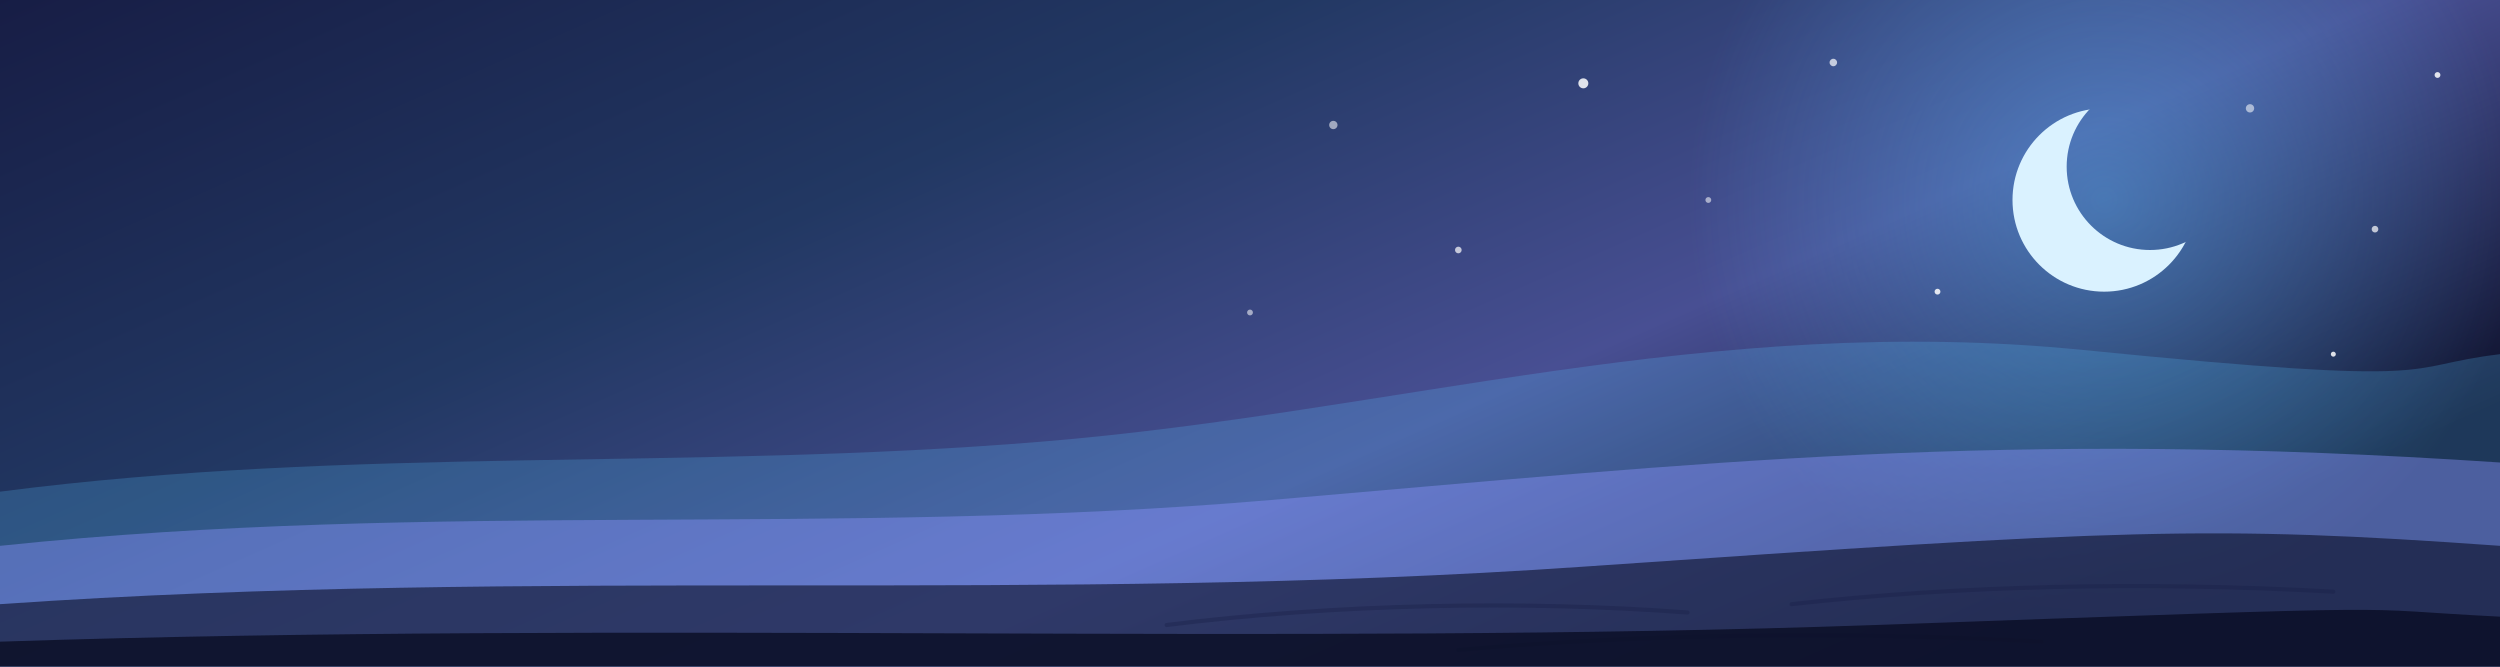
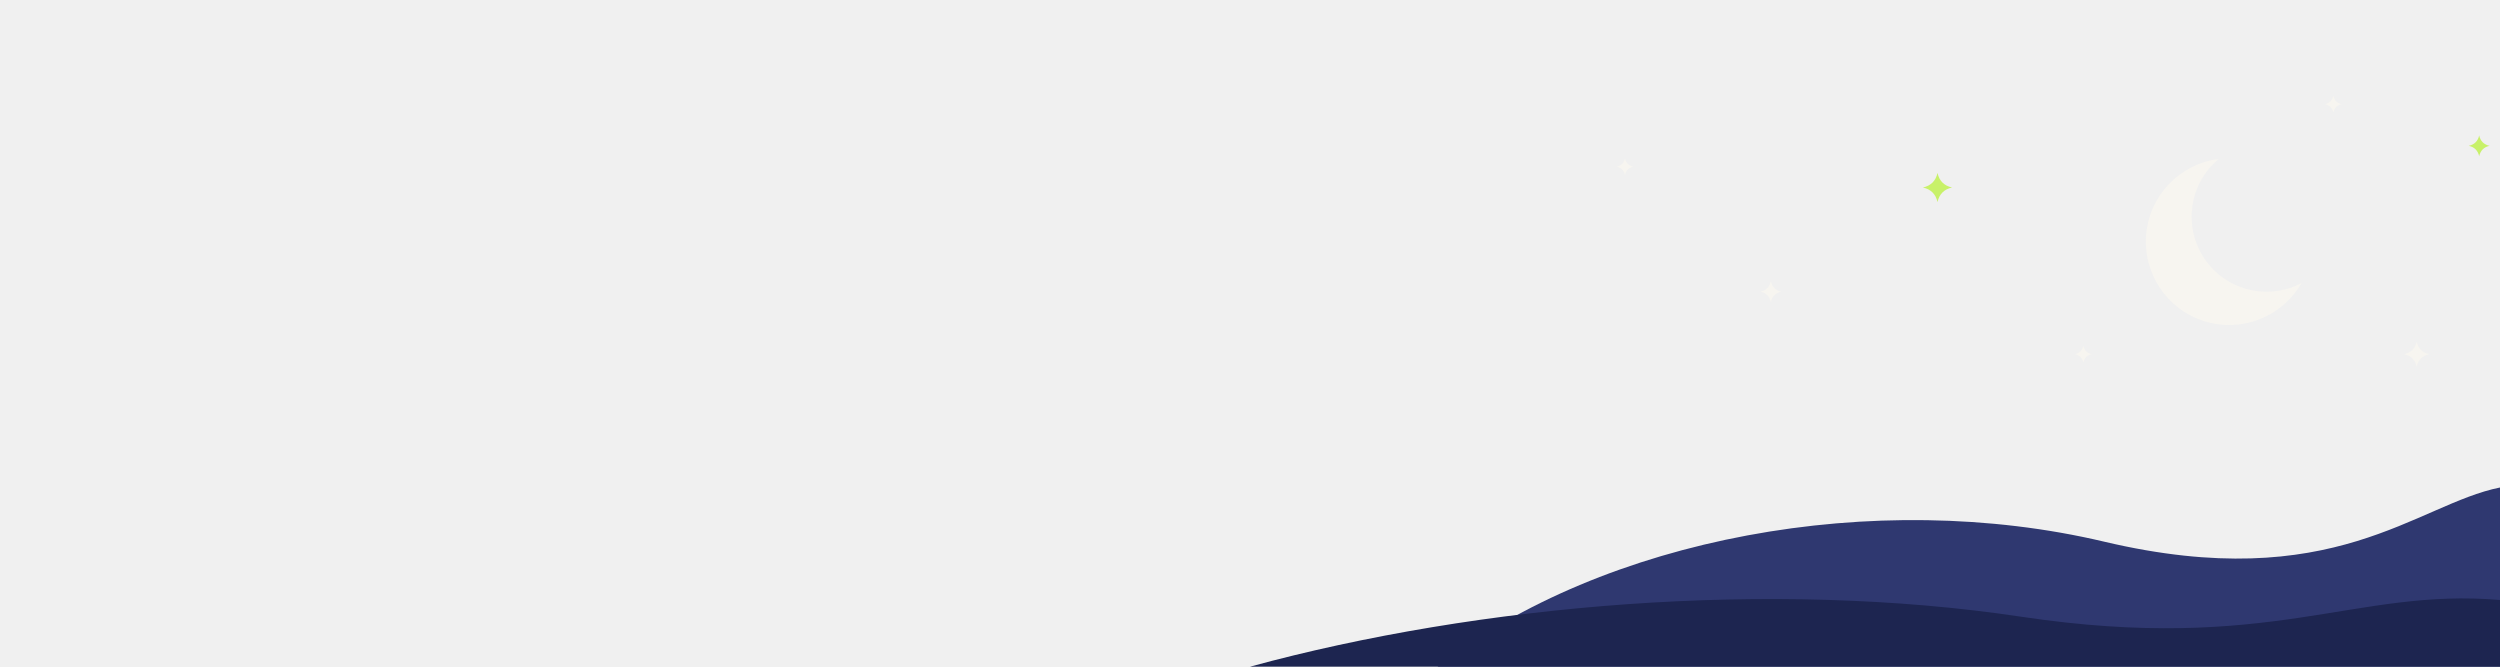
<svg xmlns="http://www.w3.org/2000/svg" viewBox="0 0 1200 320" width="1200" height="320" preserveAspectRatio="xMaxYMax slice" aria-hidden="true">
-   <defs>
-     <linearGradient id="gs-night-dark-sky" x1="0" y1="0" x2="1" y2=".6">
-       <stop offset="0" stop-color="#171D45" />
-       <stop offset="0.38" stop-color="#223863" />
-       <stop offset="0.7" stop-color="#484f93" />
-       <stop offset="1" stop-color="#0d112b" />
-     </linearGradient>
-     <radialGradient id="gs-night-dark-glow" cx="1010" cy="96" r="200" gradientUnits="userSpaceOnUse">
-       <stop offset="0" stop-color="#59C3FF" stop-opacity="0.4" />
-       <stop offset="1" stop-color="#59C3FF" stop-opacity="0" />
-     </radialGradient>
-     <mask id="gs-night-dark-moon">
-       <rect width="1200" height="320" fill="#fff" />
-       <circle cx="1032" cy="80" r="40" fill="#000" />
-     </mask>
-   </defs>
-   <rect width="1200" height="320" fill="url(#gs-night-dark-sky)" />
-   <rect width="1200" height="320" fill="url(#gs-night-dark-glow)" />
-   <g fill="#FFFFFF">
-     <circle cx="640" cy="60" r="2" opacity="0.55" />
-     <circle cx="700" cy="120" r="1.6" opacity="0.7" />
-     <circle cx="760" cy="40" r="2.4" opacity="0.85" />
-     <circle cx="820" cy="96" r="1.4" opacity="0.55" />
-     <circle cx="880" cy="30" r="1.8" opacity="0.7" />
-     <circle cx="930" cy="140" r="1.4" opacity="0.85" />
-     <circle cx="1080" cy="52" r="2" opacity="0.55" />
-     <circle cx="1140" cy="110" r="1.6" opacity="0.7" />
-     <circle cx="1170" cy="36" r="1.4" opacity="0.85" />
-     <circle cx="600" cy="150" r="1.4" opacity="0.55" />
-     <circle cx="980" cy="70" r="1.4" opacity="0.7" />
-     <circle cx="1120" cy="170" r="1.2" opacity="0.85" />
+   <g transform="translate(600 20)">
+     <path transform="translate(470 96)" d="M34.71 19.89A40 40 0 1 1 -5.01 -39.69A36 36 0 0 0 34.71 19.89Z" fill="#F7F5F0" />
+     <path transform="translate(330 70)" d="M0 -7Q1.26 -1.26 7 0Q1.26 1.26 0 7Q-1.26 1.26 -7 0Q-1.26 -1.26 0 -7Z" fill="#C8F169" />
+     <path transform="translate(560 150)" d="M0 -6Q1.08 -1.08 6 0Q1.08 1.08 0 6Q-1.08 1.08 -6 0Q-1.08 -1.08 0 -6Z" fill="#F7F5F0" />
+     <path transform="translate(400 150)" d="M0 -4Q0.72 -0.72 4 0Q0.72 0.72 0 4Q-0.72 0.72 -4 0Q-0.72 -0.72 0 -4Z" fill="#F7F5F0" />
+     <path transform="translate(250 120)" d="M0 -5Q0.9 -0.9 5 0Q0.9 0.9 0 5Q-0.9 0.9 -5 0Q-0.9 -0.9 0 -5Z" fill="#F7F5F0" />
+     <path transform="translate(590 50)" d="M0 -5Q0.9 -0.9 5 0Q0.9 0.9 0 5Q-0.9 0.9 -5 0Q-0.9 -0.9 0 -5Z" fill="#C8F169" />
+     <path transform="translate(180 60)" d="M0 -4Q0.72 -0.72 4 0Q0.72 0.72 0 4Q-0.72 0.72 -4 0Q-0.72 -0.72 0 -4Z" fill="#F7F5F0" />
+     <path transform="translate(520 30)" d="M0 -4Q0.72 -0.72 4 0Q0.72 0.72 0 4Q-0.72 0.72 -4 0Q-0.72 -0.72 0 -4Z" fill="#F7F5F0" />
+     <path d="M90 300C170 238 300 214 410 240S560 222 600 214V300Z" fill="#2F3870" />
+     <path d="M0 300C110 270 250 258 370 276S530 262 600 268V300Z" fill="#1D2550" />
  </g>
-   <circle cx="1010" cy="96" r="44" fill="#daf2ff" mask="url(#gs-night-dark-moon)" />
-   <path d="M0 236C170 214 330 226 500 212S820 150 1000 168 1150 176 1200 170V320H0Z" fill="#59C3FF" opacity="0.22" />
-   <path d="M0 262C210 240 400 258 610 240S960 206 1200 222V320H0Z" fill="#8C93FF" opacity="0.42" />
-   <path d="M0 290C260 272 500 290 760 272S1060 252 1200 262V320H0Z" fill="#0A0D24" opacity="0.6" />
-   <g fill="none" stroke="#171D45" stroke-width="2" stroke-linecap="round" opacity="0.35">
-     <path d="M560 300c80-10 170-12 250-6" />
-     <path d="M860 290c80-9 170-11 260-6" />
-     <path d="M700 312c90-8 190-9 280-4" />
-   </g>
-   <path d="M0 308C300 298 620 310 900 300S1120 292 1200 296V320H0Z" fill="#0A0D24" opacity="0.82" />
</svg>
